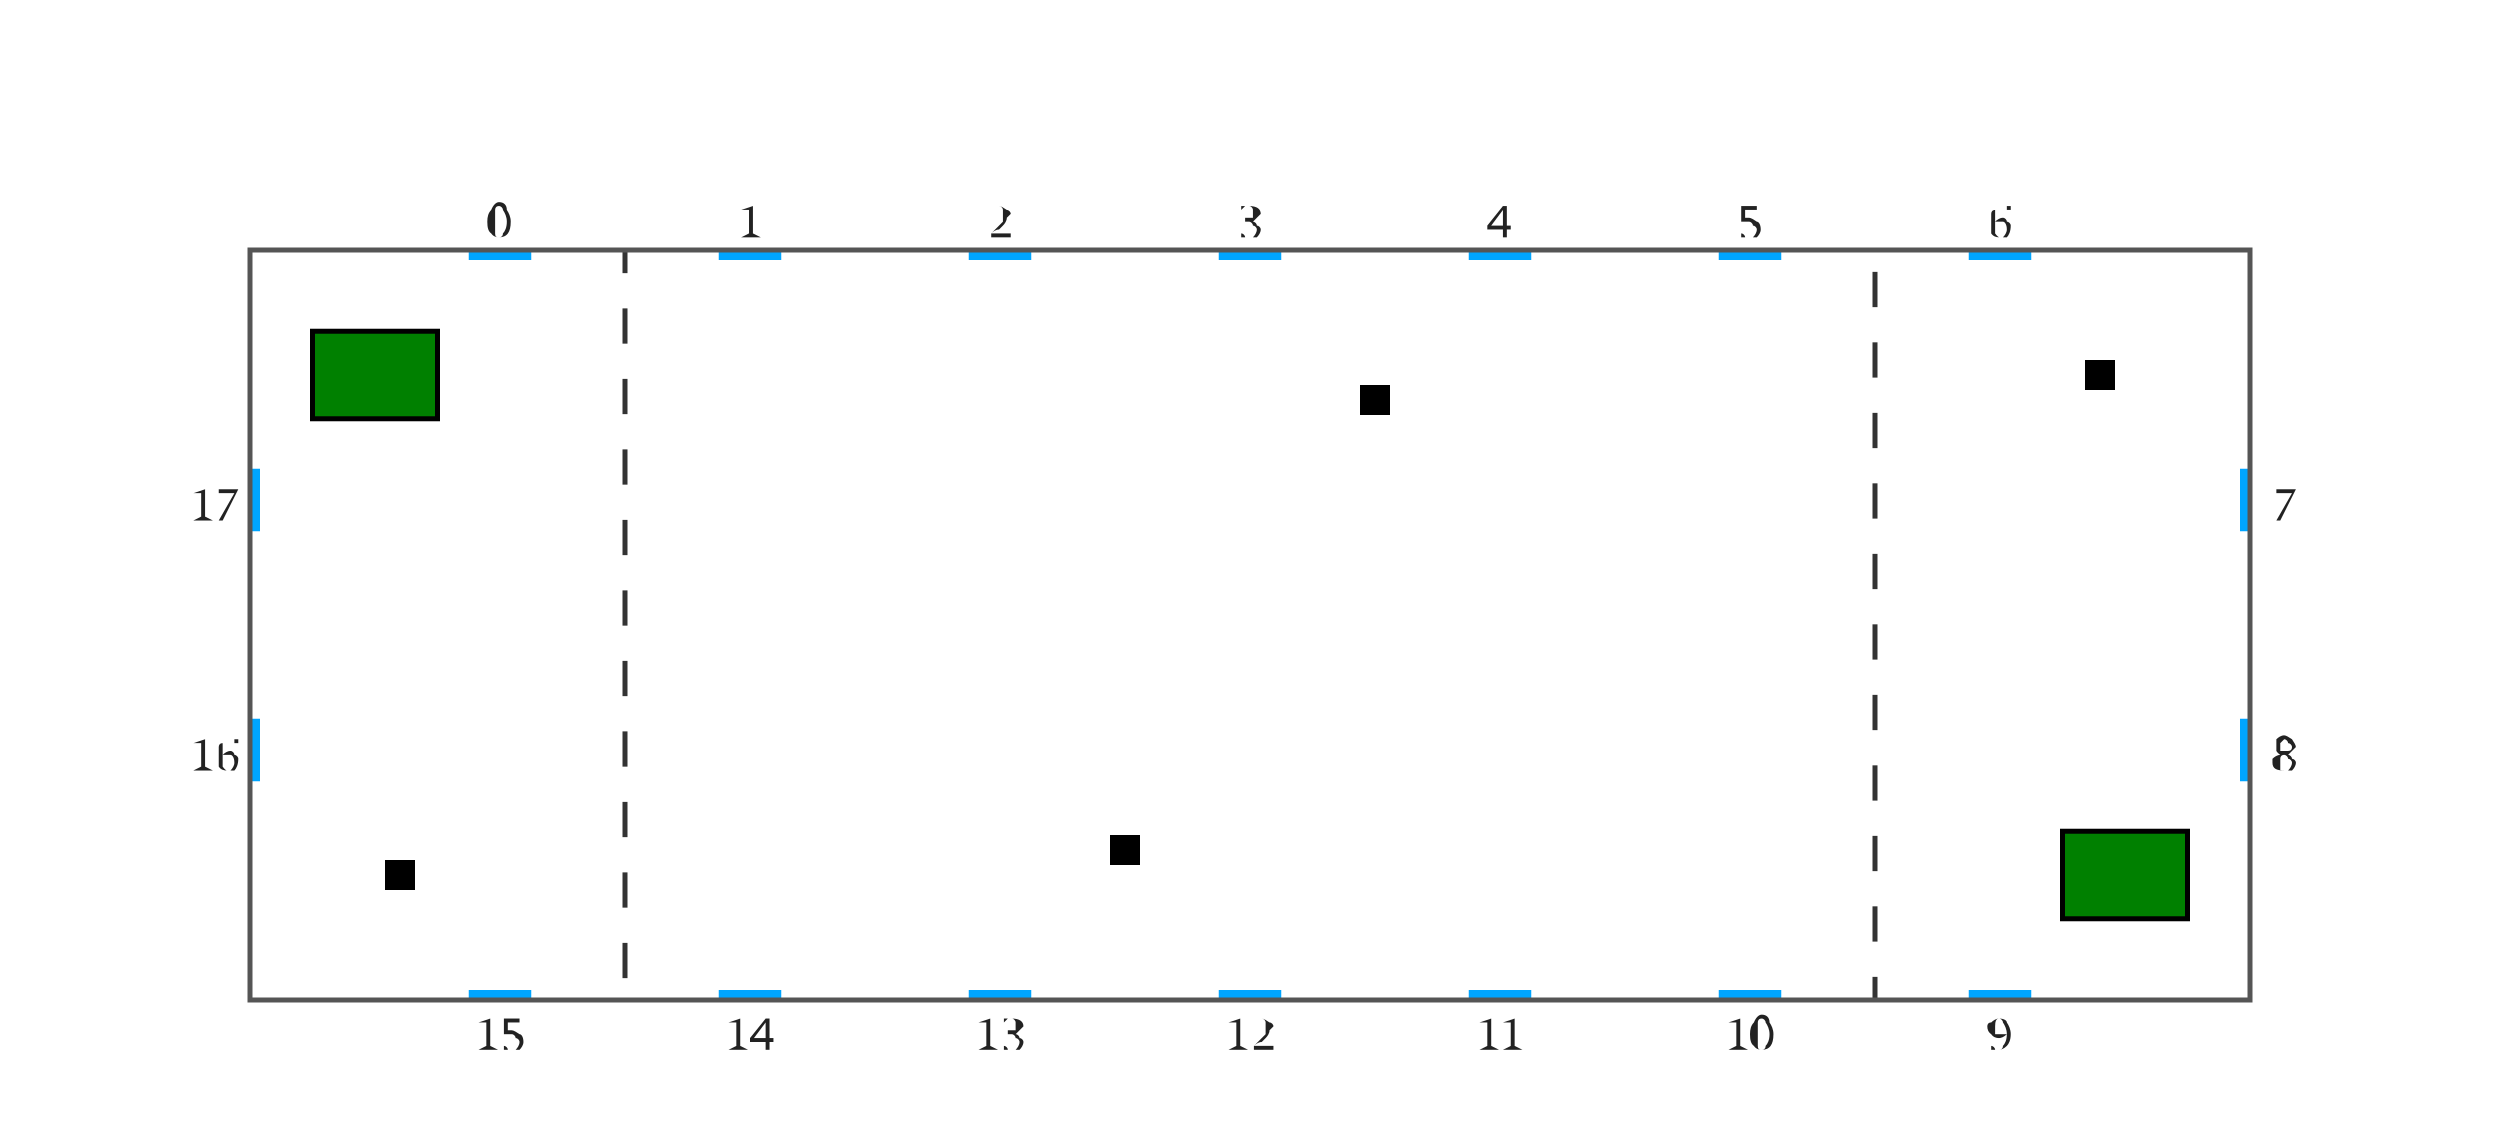
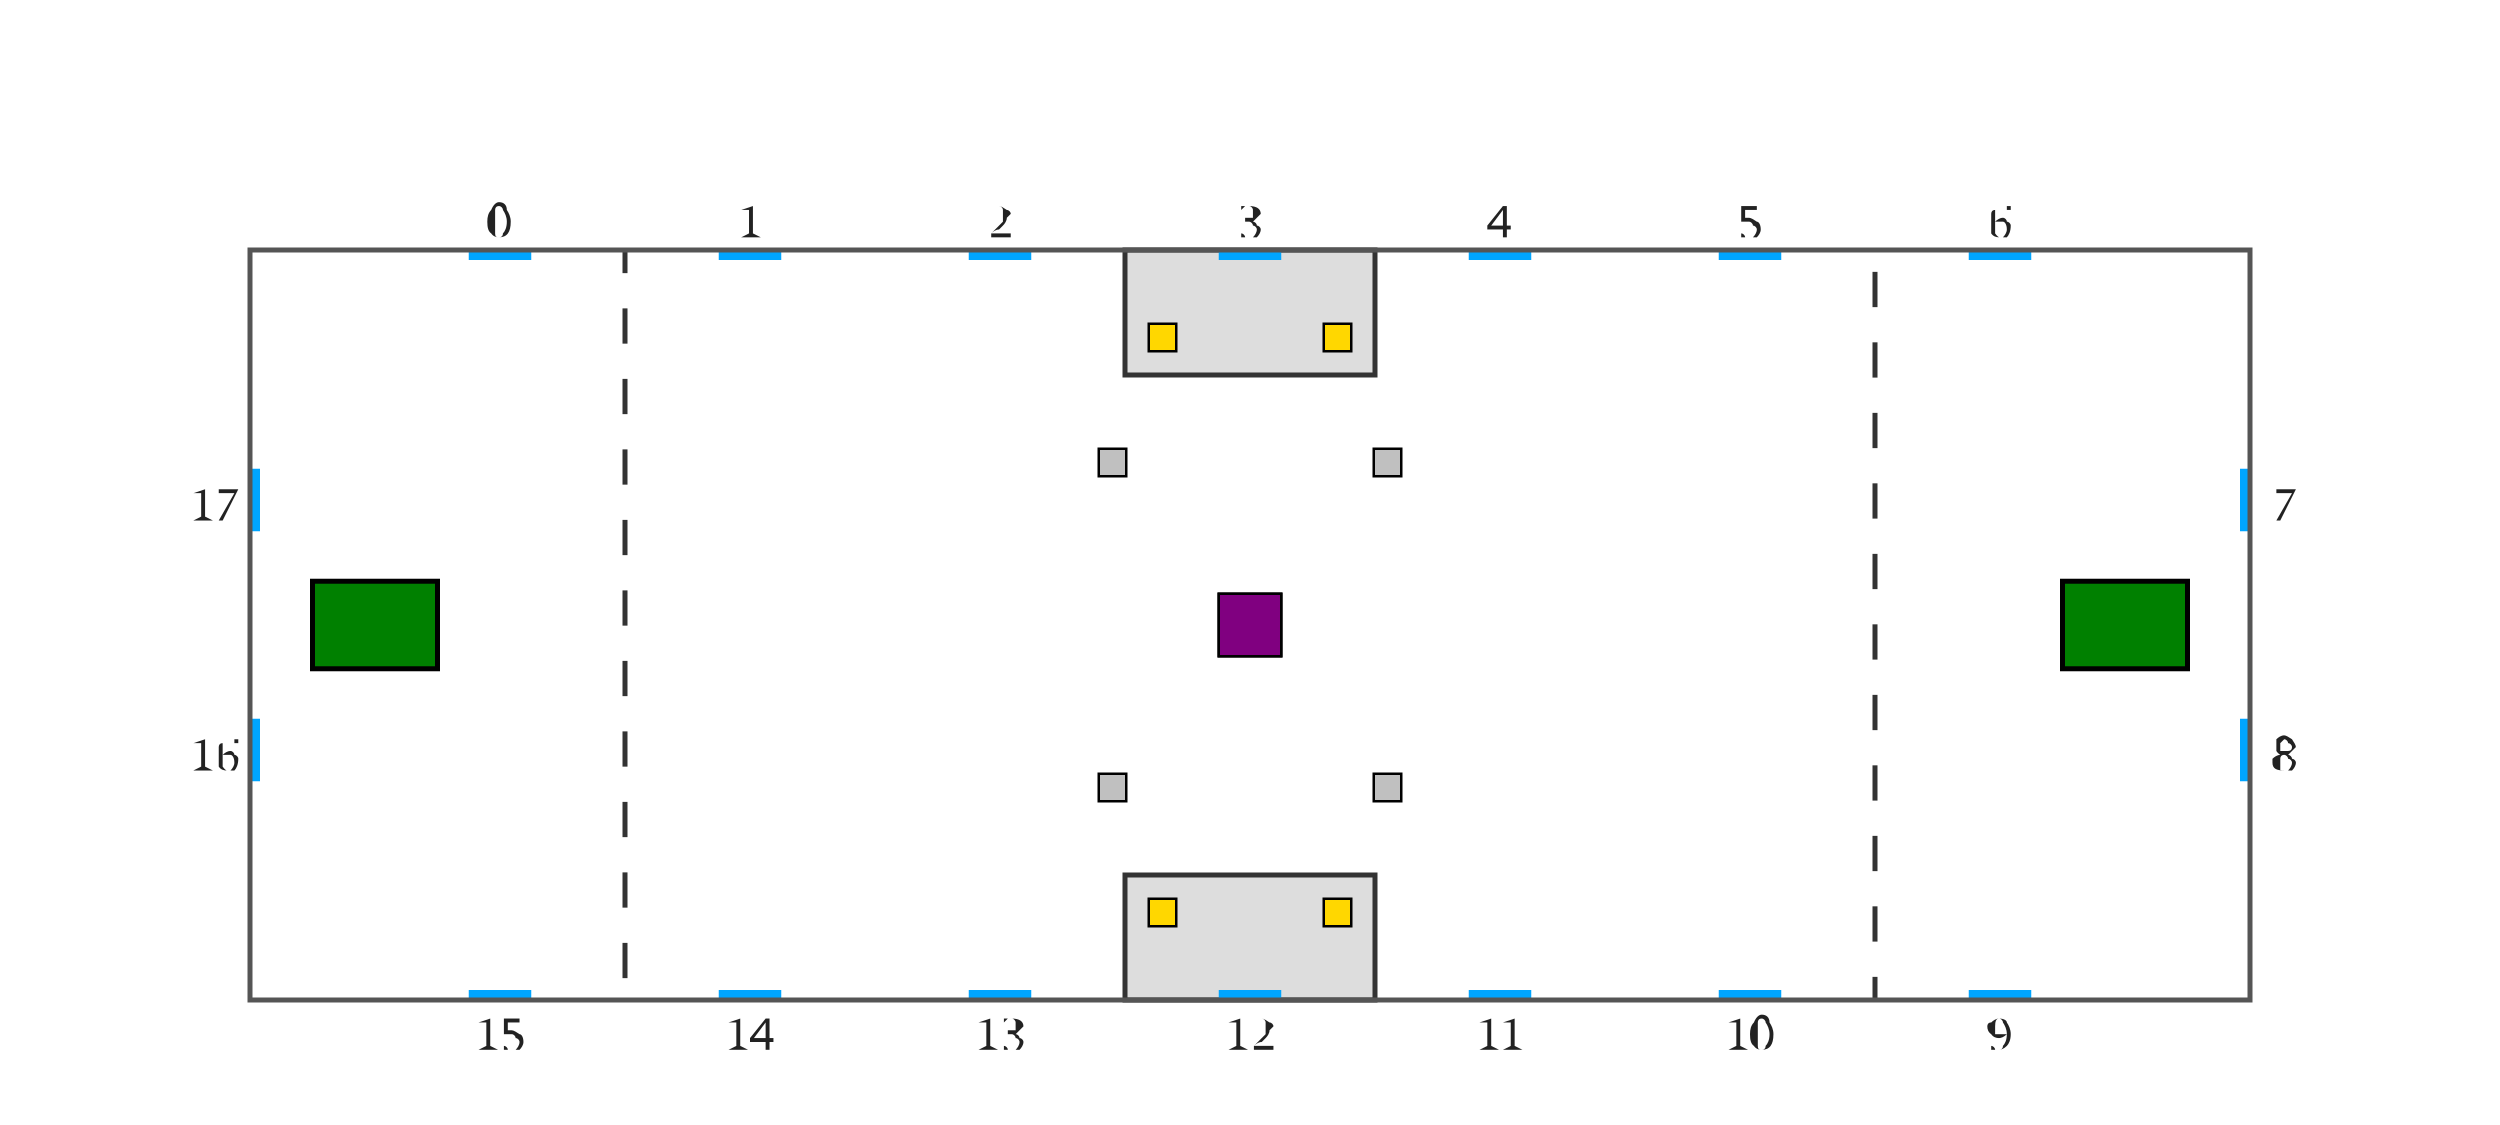
<svg xmlns="http://www.w3.org/2000/svg" xmlns:xlink="http://www.w3.org/1999/xlink" version="1.1" baseProfile="full" width="1000" height="450">
  <style type="text/css">
    

      .arena-wall {
          fill: none;
          stroke: #555;
          stroke-width: .02;
      }

      .platform {
          fill: #bbb;
          stroke: #555;
          stroke-width: .02;
      }

      .token {
          stroke: black;
          stroke-width: 0.01;
      }

      #token-silver {
          fill: silver;
      }

      #token-gold {
-           fill: silver;
+           fill: gold;
      }

      #token-poison {
          fill: purple;
      }

      #robot {
          fill: green;
          stroke: black;
          stroke-width: 0.02;
      }

      .central-reservation {
          fill: #888;
          stroke: black;
          stroke-width: 0.03;
      }

      .zone-boundary {
          stroke: #333;
          stroke-width: 0.02;
          stroke-dasharray: 0.141, 0.141;
          stroke-dashoffset: -50%;
          fill: none;
      }

      .marker {
          fill: #00a5ff;
      }

      #marker-annotations text {
          font-size: 0.2px;
          text-anchor: middle;
          fill: #222;
      }

+       .pedestal {
+           stroke: #333;
+           stroke-width: 0.02;
+           fill: #ddd;
+       }
+ 
      text { font-size: 0.2px ; }

    
  </style>
  <defs>
-     <rect width="0.11" height="0.11" x="-0.055" y="-0.055" id="token-ordinary" class="token" />
+     <rect width="0.11" height="0.11" x="-0.055" y="-0.055" id="token-silver" class="token" />
+     <rect width="0.11" height="0.11" x="-0.055" y="-0.055" id="token-gold" class="token" />
+     <rect width="0.25" height="0.25" x="-0.125" y="-0.125" id="token-poison" class="token" />
    <rect width="0.35" height="0.5" x="-0.175" y="-0.25" id="robot" />
    <g id="wall-marker">
      <rect x="-0.125" y="0" width="0.25" height="0.04" class="marker" />
    </g>
    <g id="side-zone">
-       <g transform="translate(0.5 0.5) rotate(90)">
+       <g transform="translate(0.5 1.5) rotate(90)">
        <use xlink:href="#robot" />
      </g>
      <line class="zone-boundary" x1="1.5" y1="0" x2="1.5" y2="3" />
-       <use xlink:href="#token-ordinary" transform="translate(4.5 0.6)" />
-       <use xlink:href="#token-ordinary" transform="translate(0.6 2.5)" />
      <use xlink:href="#wall-marker" x="1" />
      <use xlink:href="#wall-marker" x="2" />
      <use xlink:href="#wall-marker" x="3" />
      <use xlink:href="#wall-marker" x="4" />
      <use xlink:href="#wall-marker" x="5" />
      <use xlink:href="#wall-marker" x="6" />
      <use xlink:href="#wall-marker" x="7" />
      <use xlink:href="#wall-marker" x="1" transform="rotate(90, 0, 0) scale(1, -1)" />
      <use xlink:href="#wall-marker" x="2" transform="rotate(90, 0, 0) scale(1, -1)" />
    </g>
+     <clipPath id="clip-shelf">
+       <rect x="0" y="-1.5" width="4" height="4" />
+     </clipPath>
+     <g id="token-shelf" clip-path="url(#clip-shelf)">
+       <rect width="1" height="0.5" x="-0.5" y="1" class="pedestal" />
+       <use xlink:href="#token-silver" transform="translate(0.55 0.65)" />
+       <use xlink:href="#token-gold" transform="translate(0.35 1.15)" />
+       <use xlink:href="#token-poison" />
+     </g>
  </defs>
  <rect width="100%" height="100%" fill="white" />
  <g id="arena" transform="translate(100 100) scale(100)">
+     <use xlink:href="#token-shelf" transform="translate(4 1.5)" />
+     <use xlink:href="#token-shelf" transform="translate(4 1.5) scale(-1 1)" />
+     <use xlink:href="#token-shelf" transform="translate(4 1.5) scale(-1 -1)" />
+     <use xlink:href="#token-shelf" transform="translate(4 1.5) scale(1 -1)" />
    <use xlink:href="#side-zone" />
    <use xlink:href="#side-zone" transform="rotate(180 4 1.5)" />
    <rect width="8" height="3" x="0" y="0" class="arena-wall" />
    <g id="marker-annotations">
      <text x="1" y="-0.05">0</text>
      <text x="2" y="-0.05">1</text>
      <text x="3" y="-0.05">2</text>
      <text x="4" y="-0.05">3</text>
      <text x="5" y="-0.05">4</text>
      <text x="6" y="-0.05">5</text>
      <text x="7" y="-0.05">6</text>
      <text x="8.14" y="1.08">7</text>
      <text x="8.14" y="2.08">8</text>
      <text x="1" y="3.2">15</text>
      <text x="2" y="3.2">14</text>
      <text x="3" y="3.2">13</text>
      <text x="4" y="3.2">12</text>
      <text x="5" y="3.2">11</text>
      <text x="6" y="3.2">10</text>
      <text x="7" y="3.2">9</text>
      <text x="-0.14" y="1.08">17</text>
      <text x="-0.14" y="2.08">16</text>
    </g>
  </g>
</svg>
